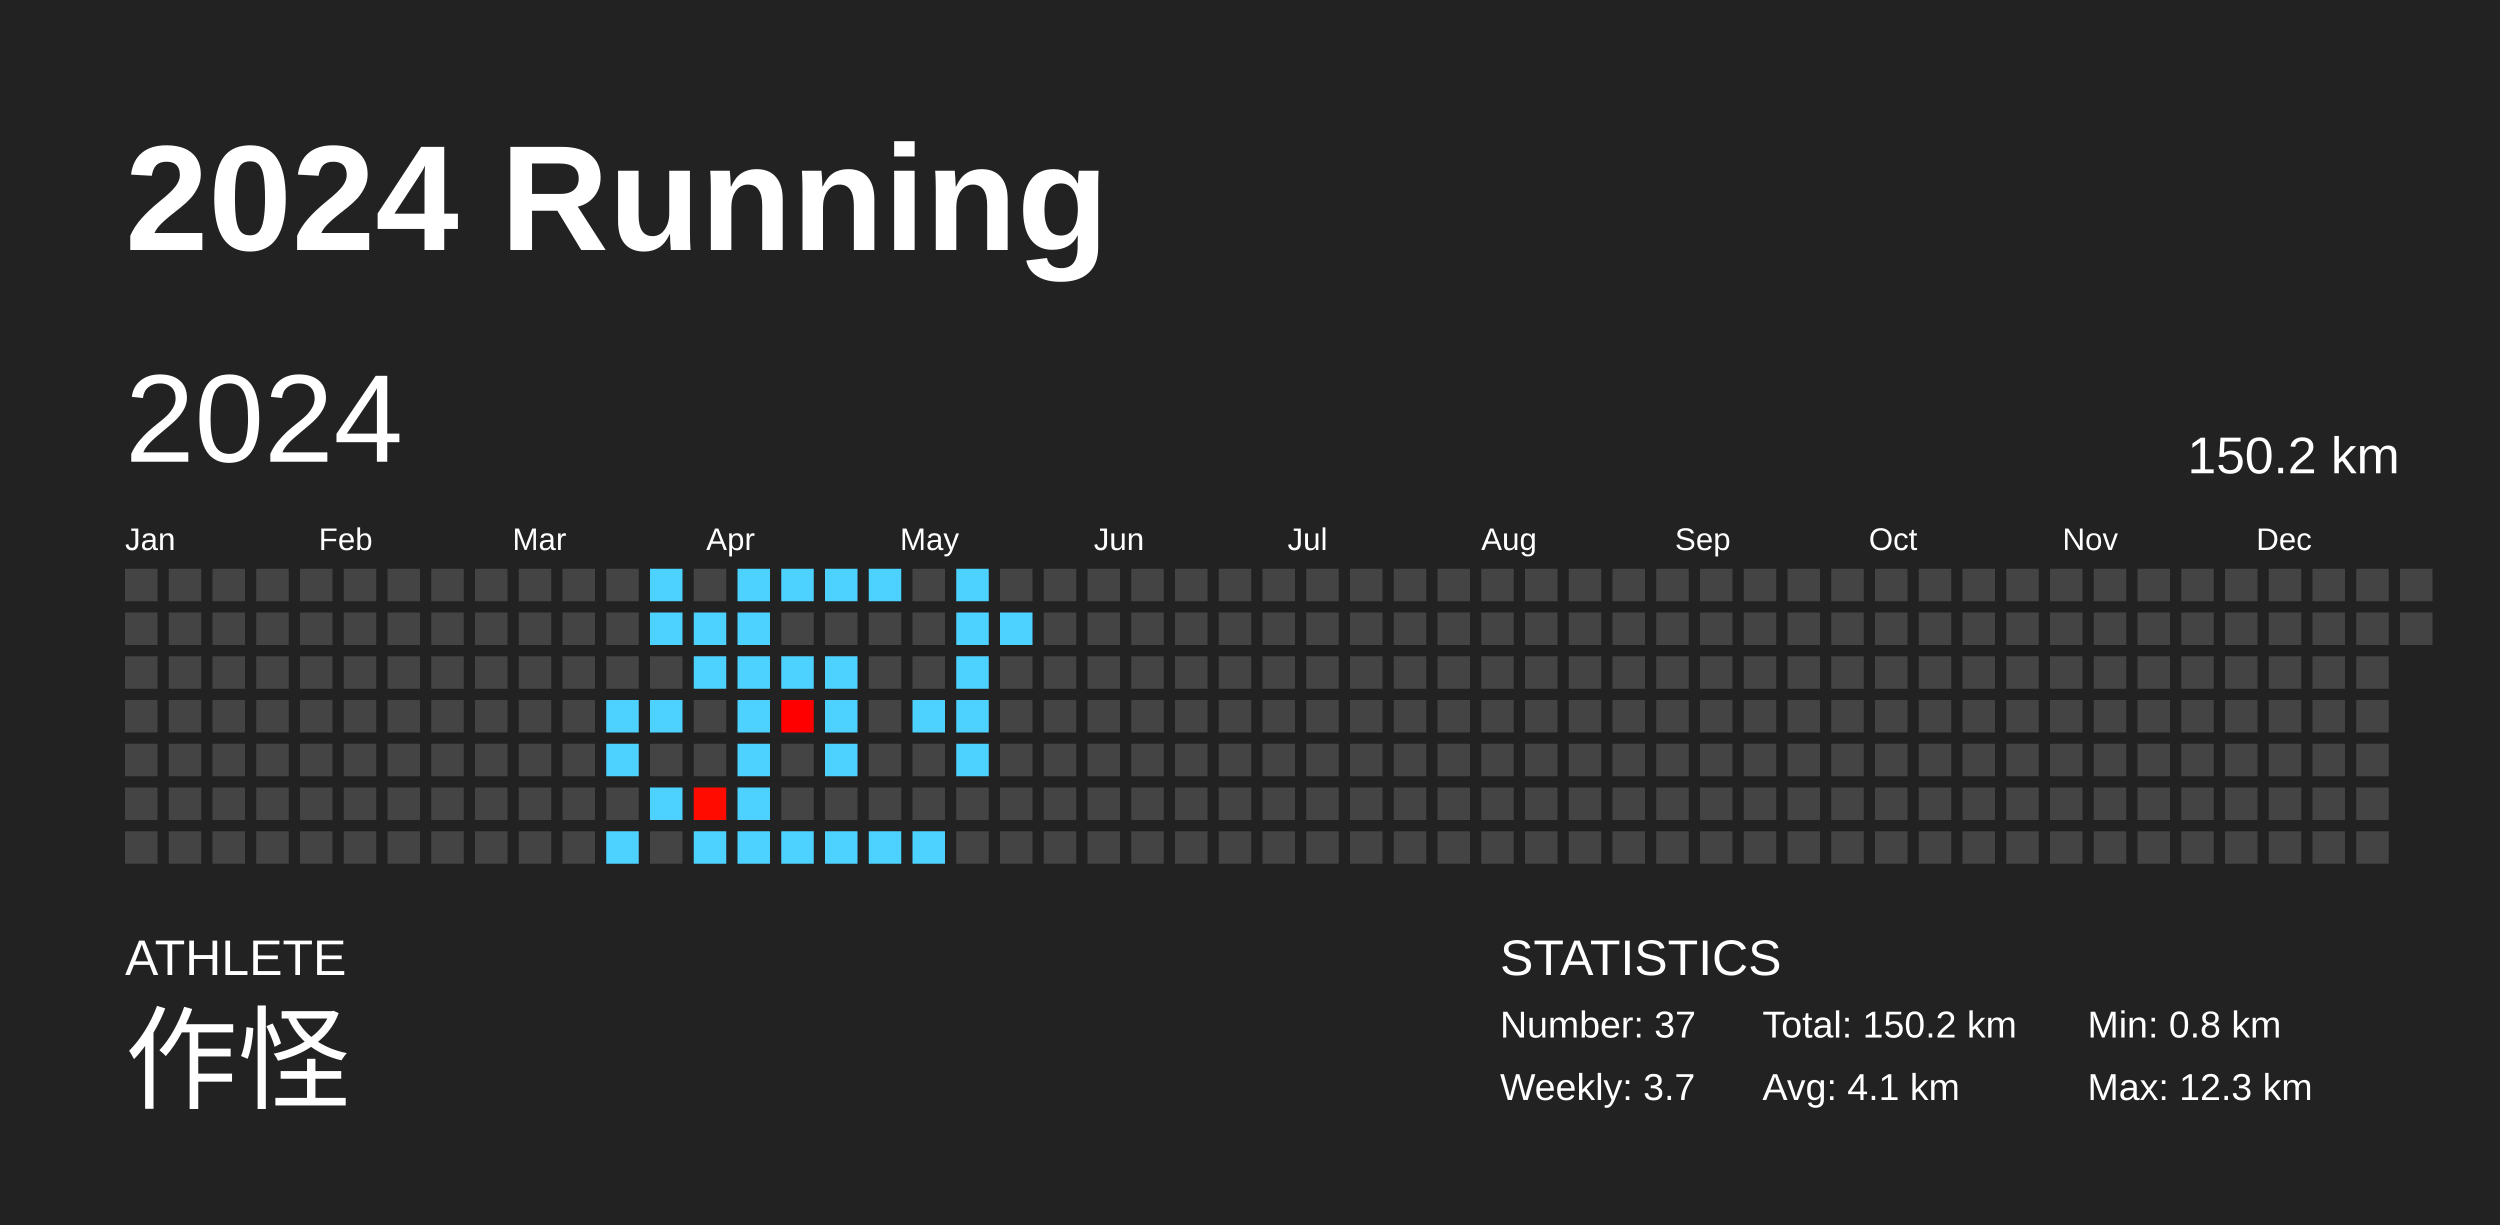
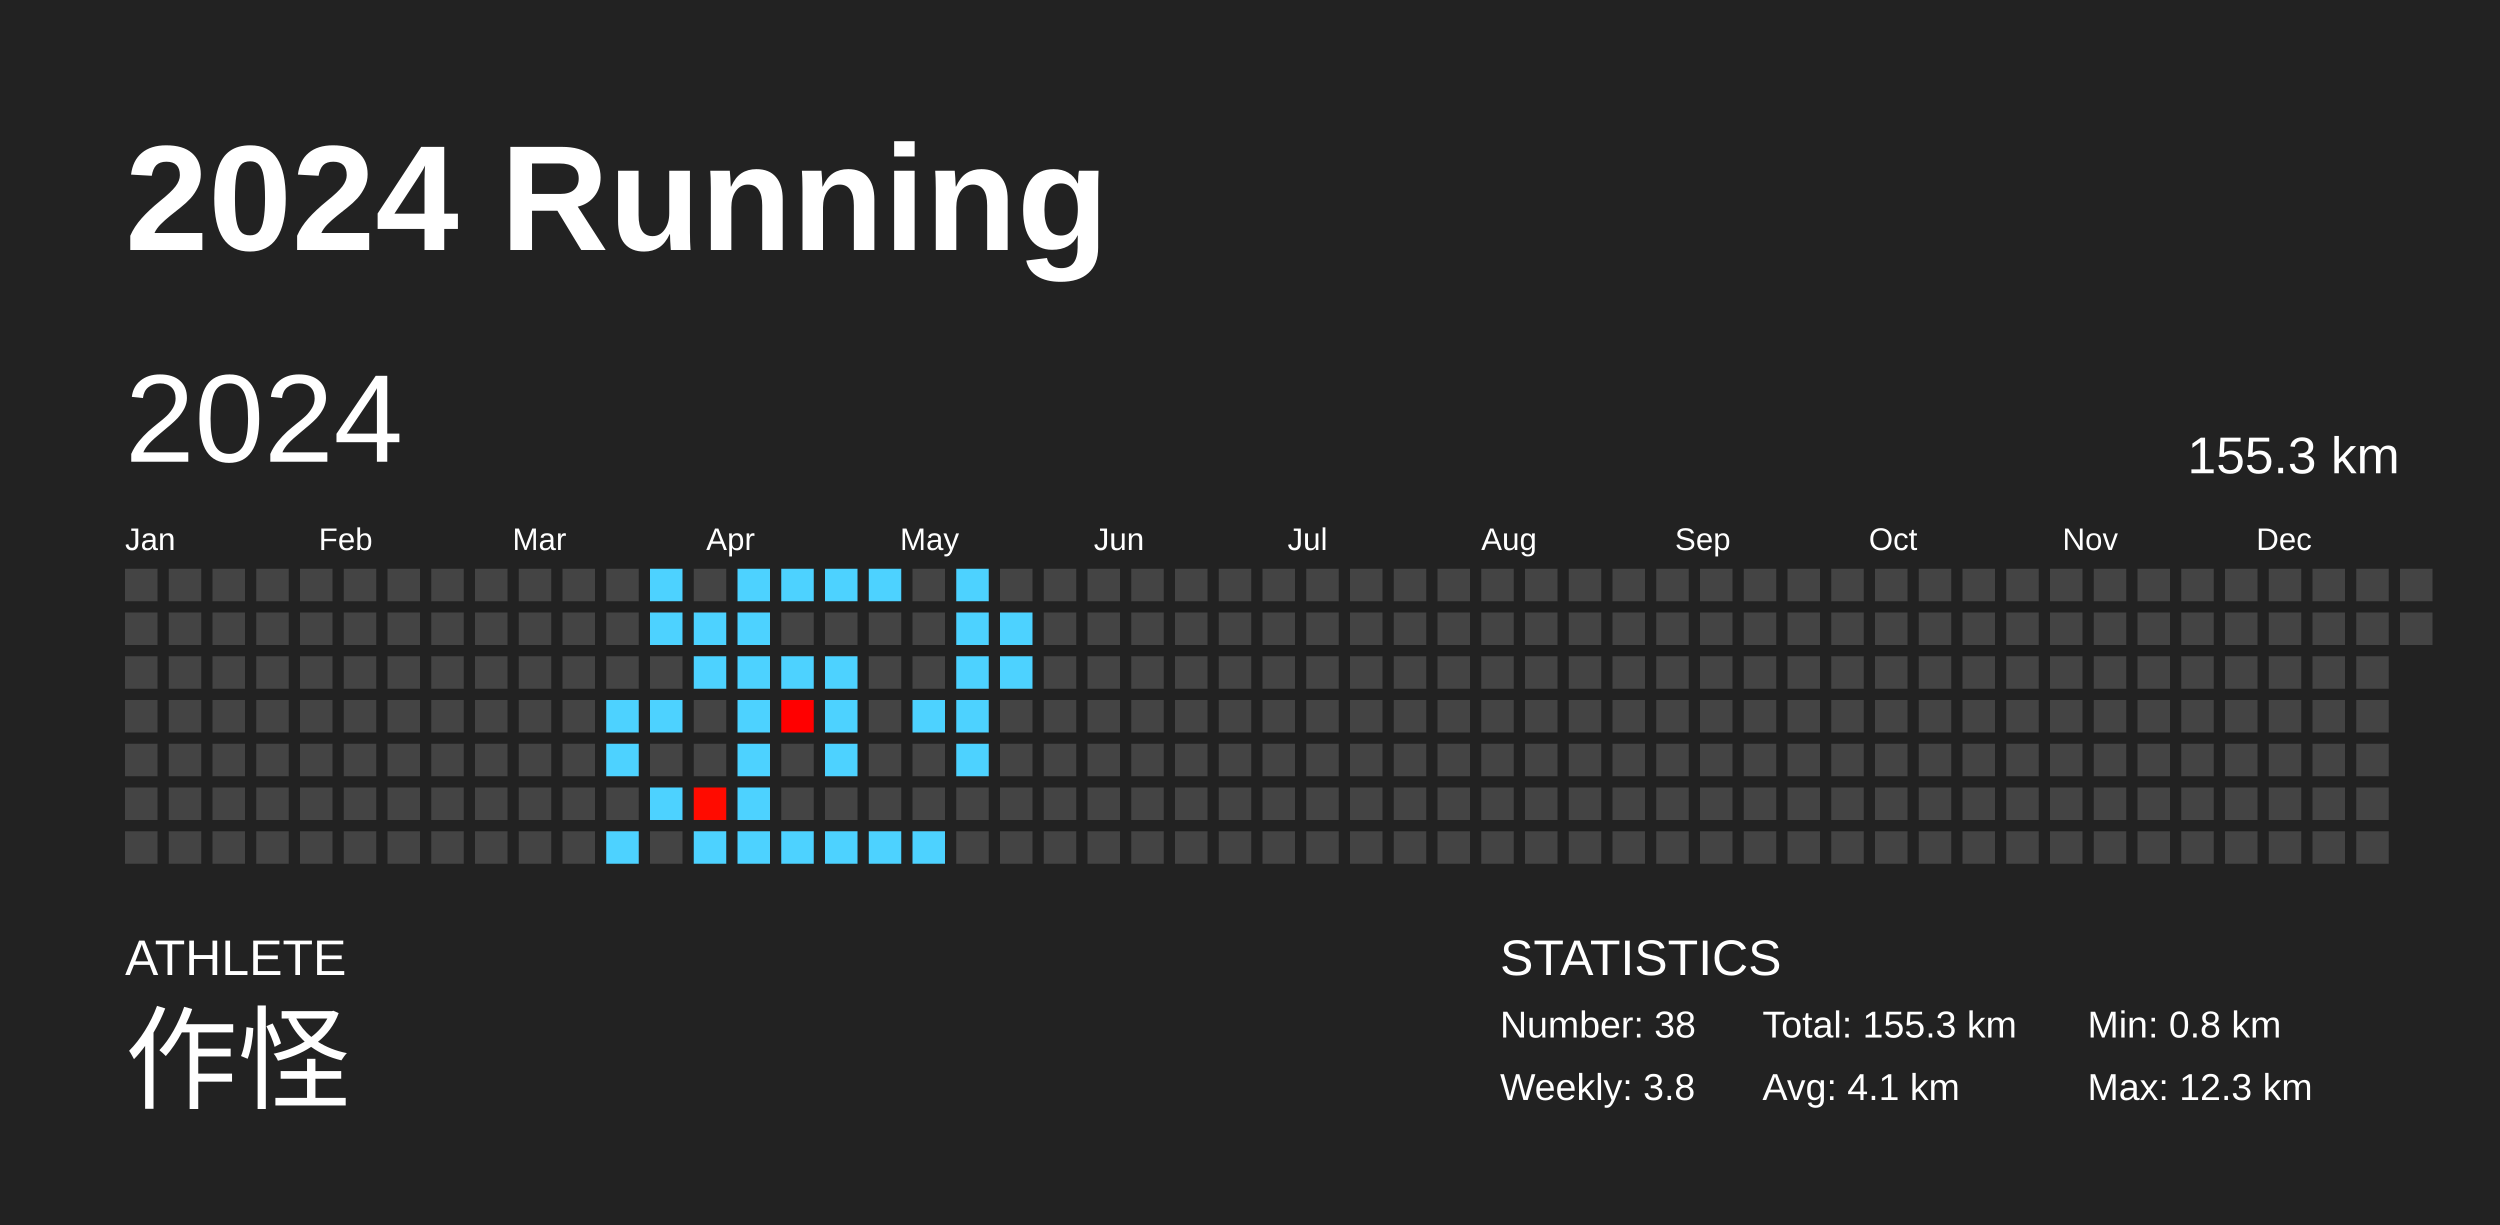
<svg xmlns="http://www.w3.org/2000/svg" baseProfile="full" height="98mm" version="1.1" viewBox="0,0,200,98" width="200mm">
  <defs />
  <rect fill="#222222" height="98" width="200" x="0" y="0" />
  <text fill="#FFFFFF" style="font-size:12px; font-family:Arial; font-weight:bold;" x="10" y="20">2024 Running</text>
  <text fill="#FFFFFF" style="font-size:4px; font-family:Arial" x="10" y="78">ATHLETE</text>
  <text fill="#FFFFFF" style="font-size:9px; font-family:Arial" x="10" y="88">作怪</text>
  <text fill="#FFFFFF" style="font-size:4px; font-family:Arial" x="120" y="78">STATISTICS</text>
-   <text fill="#FFFFFF" style="font-size:3px; font-family:Arial" x="120" y="83">Number: 37</text>
-   <text fill="#FFFFFF" style="font-size:3px; font-family:Arial" x="120" y="88">Weekly: 3.7</text>
-   <text fill="#FFFFFF" style="font-size:3px; font-family:Arial" x="141" y="83">Total: 150.2 km</text>
+   <text fill="#FFFFFF" style="font-size:3px; font-family:Arial" x="120" y="83">Number: 38</text>
+   <text fill="#FFFFFF" style="font-size:3px; font-family:Arial" x="120" y="88">Weekly: 3.8</text>
+   <text fill="#FFFFFF" style="font-size:3px; font-family:Arial" x="141" y="83">Total: 155.3 km</text>
  <text fill="#FFFFFF" style="font-size:3px; font-family:Arial" x="141" y="88">Avg: 4.1 km</text>
  <text fill="#FFFFFF" style="font-size:3px; font-family:Arial" x="167" y="83">Min: 0.8 km</text>
  <text fill="#FFFFFF" style="font-size:3px; font-family:Arial" x="167" y="88">Max: 12.3 km</text>
  <text dominant-baseline="hanging" fill="#FFFFFF" style="font-size:10.0px; font-family:Arial;" x="10" y="30">2024</text>
-   <text dominant-baseline="hanging" fill="#FFFFFF" style="font-size:4.125px; font-family:Arial;" x="175" y="35">150.2 km</text>
+   <text dominant-baseline="hanging" fill="#FFFFFF" style="font-size:4.125px; font-family:Arial;" x="175" y="35">155.3 km</text>
  <text fill="#FFFFFF" style="font-size:2.5px; font-family:Arial" x="10.0" y="44">Jan</text>
  <text fill="#FFFFFF" style="font-size:2.5px; font-family:Arial" x="25.5" y="44">Feb</text>
  <text fill="#FFFFFF" style="font-size:2.5px; font-family:Arial" x="41.0" y="44">Mar</text>
  <text fill="#FFFFFF" style="font-size:2.5px; font-family:Arial" x="56.5" y="44">Apr</text>
  <text fill="#FFFFFF" style="font-size:2.5px; font-family:Arial" x="72.0" y="44">May</text>
  <text fill="#FFFFFF" style="font-size:2.5px; font-family:Arial" x="87.5" y="44">Jun</text>
  <text fill="#FFFFFF" style="font-size:2.5px; font-family:Arial" x="103.0" y="44">Jul</text>
  <text fill="#FFFFFF" style="font-size:2.5px; font-family:Arial" x="118.5" y="44">Aug</text>
  <text fill="#FFFFFF" style="font-size:2.5px; font-family:Arial" x="134.0" y="44">Sep</text>
  <text fill="#FFFFFF" style="font-size:2.5px; font-family:Arial" x="149.5" y="44">Oct</text>
  <text fill="#FFFFFF" style="font-size:2.5px; font-family:Arial" x="165.0" y="44">Nov</text>
  <text fill="#FFFFFF" style="font-size:2.5px; font-family:Arial" x="180.5" y="44">Dec</text>
  <rect fill="#444444" height="2.6" width="2.6" x="10.0" y="45.5" />
  <rect fill="#444444" height="2.6" width="2.6" x="10.0" y="49.0" />
  <rect fill="#444444" height="2.6" width="2.6" x="10.0" y="52.5" />
  <rect fill="#444444" height="2.6" width="2.6" x="10.0" y="56.0" />
  <rect fill="#444444" height="2.6" width="2.6" x="10.0" y="59.5" />
  <rect fill="#444444" height="2.6" width="2.6" x="10.0" y="63.0" />
  <rect fill="#444444" height="2.6" width="2.6" x="10.0" y="66.5" />
  <rect fill="#444444" height="2.6" width="2.6" x="13.5" y="45.5" />
  <rect fill="#444444" height="2.6" width="2.6" x="13.5" y="49.0" />
  <rect fill="#444444" height="2.6" width="2.6" x="13.5" y="52.5" />
  <rect fill="#444444" height="2.6" width="2.6" x="13.5" y="56.0" />
  <rect fill="#444444" height="2.6" width="2.6" x="13.5" y="59.5" />
  <rect fill="#444444" height="2.6" width="2.6" x="13.5" y="63.0" />
  <rect fill="#444444" height="2.6" width="2.6" x="13.5" y="66.5" />
  <rect fill="#444444" height="2.6" width="2.6" x="17.0" y="45.5" />
  <rect fill="#444444" height="2.6" width="2.6" x="17.0" y="49.0" />
  <rect fill="#444444" height="2.6" width="2.6" x="17.0" y="52.5" />
  <rect fill="#444444" height="2.6" width="2.6" x="17.0" y="56.0" />
  <rect fill="#444444" height="2.6" width="2.6" x="17.0" y="59.5" />
  <rect fill="#444444" height="2.6" width="2.6" x="17.0" y="63.0" />
  <rect fill="#444444" height="2.6" width="2.6" x="17.0" y="66.5" />
  <rect fill="#444444" height="2.6" width="2.6" x="20.5" y="45.5" />
  <rect fill="#444444" height="2.6" width="2.6" x="20.5" y="49.0" />
  <rect fill="#444444" height="2.6" width="2.6" x="20.5" y="52.5" />
  <rect fill="#444444" height="2.6" width="2.6" x="20.5" y="56.0" />
  <rect fill="#444444" height="2.6" width="2.6" x="20.5" y="59.5" />
  <rect fill="#444444" height="2.6" width="2.6" x="20.5" y="63.0" />
  <rect fill="#444444" height="2.6" width="2.6" x="20.5" y="66.5" />
  <rect fill="#444444" height="2.6" width="2.6" x="24.0" y="45.5" />
  <rect fill="#444444" height="2.6" width="2.6" x="24.0" y="49.0" />
  <rect fill="#444444" height="2.6" width="2.6" x="24.0" y="52.5" />
  <rect fill="#444444" height="2.6" width="2.6" x="24.0" y="56.0" />
  <rect fill="#444444" height="2.6" width="2.6" x="24.0" y="59.5" />
  <rect fill="#444444" height="2.6" width="2.6" x="24.0" y="63.0" />
  <rect fill="#444444" height="2.6" width="2.6" x="24.0" y="66.5" />
  <rect fill="#444444" height="2.6" width="2.6" x="27.5" y="45.5" />
  <rect fill="#444444" height="2.6" width="2.6" x="27.5" y="49.0" />
  <rect fill="#444444" height="2.6" width="2.6" x="27.5" y="52.5" />
  <rect fill="#444444" height="2.6" width="2.6" x="27.5" y="56.0" />
  <rect fill="#444444" height="2.6" width="2.6" x="27.5" y="59.5" />
  <rect fill="#444444" height="2.6" width="2.6" x="27.5" y="63.0" />
  <rect fill="#444444" height="2.6" width="2.6" x="27.5" y="66.5" />
  <rect fill="#444444" height="2.6" width="2.6" x="31.0" y="45.5" />
  <rect fill="#444444" height="2.6" width="2.6" x="31.0" y="49.0" />
  <rect fill="#444444" height="2.6" width="2.6" x="31.0" y="52.5" />
  <rect fill="#444444" height="2.6" width="2.6" x="31.0" y="56.0" />
  <rect fill="#444444" height="2.6" width="2.6" x="31.0" y="59.5" />
  <rect fill="#444444" height="2.6" width="2.6" x="31.0" y="63.0" />
  <rect fill="#444444" height="2.6" width="2.6" x="31.0" y="66.5" />
  <rect fill="#444444" height="2.6" width="2.6" x="34.5" y="45.5" />
  <rect fill="#444444" height="2.6" width="2.6" x="34.5" y="49.0" />
  <rect fill="#444444" height="2.6" width="2.6" x="34.5" y="52.5" />
  <rect fill="#444444" height="2.6" width="2.6" x="34.5" y="56.0" />
  <rect fill="#444444" height="2.6" width="2.6" x="34.5" y="59.5" />
  <rect fill="#444444" height="2.6" width="2.6" x="34.5" y="63.0" />
  <rect fill="#444444" height="2.6" width="2.6" x="34.5" y="66.5" />
  <rect fill="#444444" height="2.6" width="2.6" x="38.0" y="45.5" />
  <rect fill="#444444" height="2.6" width="2.6" x="38.0" y="49.0" />
  <rect fill="#444444" height="2.6" width="2.6" x="38.0" y="52.5" />
  <rect fill="#444444" height="2.6" width="2.6" x="38.0" y="56.0" />
  <rect fill="#444444" height="2.6" width="2.6" x="38.0" y="59.5" />
  <rect fill="#444444" height="2.6" width="2.6" x="38.0" y="63.0" />
  <rect fill="#444444" height="2.6" width="2.6" x="38.0" y="66.5" />
  <rect fill="#444444" height="2.6" width="2.6" x="41.5" y="45.5" />
  <rect fill="#444444" height="2.6" width="2.6" x="41.5" y="49.0" />
  <rect fill="#444444" height="2.6" width="2.6" x="41.5" y="52.5" />
  <rect fill="#444444" height="2.6" width="2.6" x="41.5" y="56.0" />
  <rect fill="#444444" height="2.6" width="2.6" x="41.5" y="59.5" />
  <rect fill="#444444" height="2.6" width="2.6" x="41.5" y="63.0" />
  <rect fill="#444444" height="2.6" width="2.6" x="41.5" y="66.5" />
  <rect fill="#444444" height="2.6" width="2.6" x="45.0" y="45.5" />
  <rect fill="#444444" height="2.6" width="2.6" x="45.0" y="49.0" />
  <rect fill="#444444" height="2.6" width="2.6" x="45.0" y="52.5" />
  <rect fill="#444444" height="2.6" width="2.6" x="45.0" y="56.0" />
  <rect fill="#444444" height="2.6" width="2.6" x="45.0" y="59.5" />
  <rect fill="#444444" height="2.6" width="2.6" x="45.0" y="63.0" />
  <rect fill="#444444" height="2.6" width="2.6" x="45.0" y="66.5" />
  <rect fill="#444444" height="2.6" width="2.6" x="48.5" y="45.5" />
  <rect fill="#444444" height="2.6" width="2.6" x="48.5" y="49.0" />
  <rect fill="#444444" height="2.6" width="2.6" x="48.5" y="52.5" />
  <rect fill="#4dd2ff" height="2.6" width="2.6" x="48.5" y="56.0" />
  <rect fill="#4dd2ff" height="2.6" width="2.6" x="48.5" y="59.5" />
  <rect fill="#444444" height="2.6" width="2.6" x="48.5" y="63.0" />
  <rect fill="#4dd2ff" height="2.6" width="2.6" x="48.5" y="66.5" />
  <rect fill="#4dd2ff" height="2.6" width="2.6" x="52.0" y="45.5" />
  <rect fill="#4dd2ff" height="2.6" width="2.6" x="52.0" y="49.0" />
  <rect fill="#444444" height="2.6" width="2.6" x="52.0" y="52.5" />
  <rect fill="#4dd2ff" height="2.6" width="2.6" x="52.0" y="56.0" />
  <rect fill="#444444" height="2.6" width="2.6" x="52.0" y="59.5" />
  <rect fill="#4dd2ff" height="2.6" width="2.6" x="52.0" y="63.0" />
  <rect fill="#444444" height="2.6" width="2.6" x="52.0" y="66.5" />
  <rect fill="#444444" height="2.6" width="2.6" x="55.5" y="45.5" />
  <rect fill="#4dd2ff" height="2.6" width="2.6" x="55.5" y="49.0" />
  <rect fill="#4dd2ff" height="2.6" width="2.6" x="55.5" y="52.5" />
  <rect fill="#444444" height="2.6" width="2.6" x="55.5" y="56.0" />
  <rect fill="#444444" height="2.6" width="2.6" x="55.5" y="59.5" />
  <rect fill="#ff0b00" height="2.6" width="2.6" x="55.5" y="63.0" />
  <rect fill="#4dd2ff" height="2.6" width="2.6" x="55.5" y="66.5" />
  <rect fill="#4dd2ff" height="2.6" width="2.6" x="59.0" y="45.5" />
  <rect fill="#4dd2ff" height="2.6" width="2.6" x="59.0" y="49.0" />
  <rect fill="#4dd2ff" height="2.6" width="2.6" x="59.0" y="52.5" />
  <rect fill="#4dd2ff" height="2.6" width="2.6" x="59.0" y="56.0" />
  <rect fill="#4dd2ff" height="2.6" width="2.6" x="59.0" y="59.5" />
  <rect fill="#4dd2ff" height="2.6" width="2.6" x="59.0" y="63.0" />
  <rect fill="#4dd2ff" height="2.6" width="2.6" x="59.0" y="66.5" />
  <rect fill="#4dd2ff" height="2.6" width="2.6" x="62.5" y="45.5" />
  <rect fill="#444444" height="2.6" width="2.6" x="62.5" y="49.0" />
  <rect fill="#4dd2ff" height="2.6" width="2.6" x="62.5" y="52.5" />
  <rect fill="#ff0000" height="2.6" width="2.6" x="62.5" y="56.0" />
  <rect fill="#444444" height="2.6" width="2.6" x="62.5" y="59.5" />
  <rect fill="#444444" height="2.6" width="2.6" x="62.5" y="63.0" />
  <rect fill="#4dd2ff" height="2.6" width="2.6" x="62.5" y="66.5" />
  <rect fill="#4dd2ff" height="2.6" width="2.6" x="66.0" y="45.5" />
  <rect fill="#444444" height="2.6" width="2.6" x="66.0" y="49.0" />
  <rect fill="#4dd2ff" height="2.6" width="2.6" x="66.0" y="52.5" />
  <rect fill="#4dd2ff" height="2.6" width="2.6" x="66.0" y="56.0" />
  <rect fill="#4dd2ff" height="2.6" width="2.6" x="66.0" y="59.5" />
  <rect fill="#444444" height="2.6" width="2.6" x="66.0" y="63.0" />
  <rect fill="#4dd2ff" height="2.6" width="2.6" x="66.0" y="66.5" />
  <rect fill="#4dd2ff" height="2.6" width="2.6" x="69.5" y="45.5" />
  <rect fill="#444444" height="2.6" width="2.6" x="69.5" y="49.0" />
  <rect fill="#444444" height="2.6" width="2.6" x="69.5" y="52.5" />
  <rect fill="#444444" height="2.6" width="2.6" x="69.5" y="56.0" />
  <rect fill="#444444" height="2.6" width="2.6" x="69.5" y="59.5" />
  <rect fill="#444444" height="2.6" width="2.6" x="69.5" y="63.0" />
  <rect fill="#4dd2ff" height="2.6" width="2.6" x="69.5" y="66.5" />
  <rect fill="#444444" height="2.6" width="2.6" x="73.0" y="45.5" />
  <rect fill="#444444" height="2.6" width="2.6" x="73.0" y="49.0" />
  <rect fill="#444444" height="2.6" width="2.6" x="73.0" y="52.5" />
  <rect fill="#4dd2ff" height="2.6" width="2.6" x="73.0" y="56.0" />
  <rect fill="#444444" height="2.6" width="2.6" x="73.0" y="59.5" />
  <rect fill="#444444" height="2.6" width="2.6" x="73.0" y="63.0" />
  <rect fill="#4dd2ff" height="2.6" width="2.6" x="73.0" y="66.5" />
  <rect fill="#4dd2ff" height="2.6" width="2.6" x="76.5" y="45.5" />
  <rect fill="#4dd2ff" height="2.6" width="2.6" x="76.5" y="49.0" />
  <rect fill="#4dd2ff" height="2.6" width="2.6" x="76.5" y="52.5" />
  <rect fill="#4dd2ff" height="2.6" width="2.6" x="76.5" y="56.0" />
  <rect fill="#4dd2ff" height="2.6" width="2.6" x="76.5" y="59.5" />
  <rect fill="#444444" height="2.6" width="2.6" x="76.5" y="63.0" />
  <rect fill="#444444" height="2.6" width="2.6" x="76.5" y="66.5" />
  <rect fill="#444444" height="2.6" width="2.6" x="80.0" y="45.5" />
  <rect fill="#4dd2ff" height="2.6" width="2.6" x="80.0" y="49.0" />
-   <rect fill="#444444" height="2.6" width="2.6" x="80.0" y="52.5" />
+   <rect fill="#4dd2ff" height="2.6" width="2.6" x="80.0" y="52.5" />
  <rect fill="#444444" height="2.6" width="2.6" x="80.0" y="56.0" />
  <rect fill="#444444" height="2.6" width="2.6" x="80.0" y="59.5" />
  <rect fill="#444444" height="2.6" width="2.6" x="80.0" y="63.0" />
  <rect fill="#444444" height="2.6" width="2.6" x="80.0" y="66.5" />
  <rect fill="#444444" height="2.6" width="2.6" x="83.5" y="45.5" />
  <rect fill="#444444" height="2.6" width="2.6" x="83.5" y="49.0" />
  <rect fill="#444444" height="2.6" width="2.6" x="83.5" y="52.5" />
  <rect fill="#444444" height="2.6" width="2.6" x="83.5" y="56.0" />
  <rect fill="#444444" height="2.6" width="2.6" x="83.5" y="59.5" />
  <rect fill="#444444" height="2.6" width="2.6" x="83.5" y="63.0" />
  <rect fill="#444444" height="2.6" width="2.6" x="83.5" y="66.5" />
  <rect fill="#444444" height="2.6" width="2.6" x="87.0" y="45.5" />
  <rect fill="#444444" height="2.6" width="2.6" x="87.0" y="49.0" />
  <rect fill="#444444" height="2.6" width="2.6" x="87.0" y="52.5" />
  <rect fill="#444444" height="2.6" width="2.6" x="87.0" y="56.0" />
  <rect fill="#444444" height="2.6" width="2.6" x="87.0" y="59.5" />
  <rect fill="#444444" height="2.6" width="2.6" x="87.0" y="63.0" />
  <rect fill="#444444" height="2.6" width="2.6" x="87.0" y="66.5" />
  <rect fill="#444444" height="2.6" width="2.6" x="90.5" y="45.5" />
  <rect fill="#444444" height="2.6" width="2.6" x="90.5" y="49.0" />
  <rect fill="#444444" height="2.6" width="2.6" x="90.5" y="52.5" />
  <rect fill="#444444" height="2.6" width="2.6" x="90.5" y="56.0" />
  <rect fill="#444444" height="2.6" width="2.6" x="90.5" y="59.5" />
  <rect fill="#444444" height="2.6" width="2.6" x="90.5" y="63.0" />
  <rect fill="#444444" height="2.6" width="2.6" x="90.5" y="66.5" />
  <rect fill="#444444" height="2.6" width="2.6" x="94.0" y="45.5" />
  <rect fill="#444444" height="2.6" width="2.6" x="94.0" y="49.0" />
  <rect fill="#444444" height="2.6" width="2.6" x="94.0" y="52.5" />
  <rect fill="#444444" height="2.6" width="2.6" x="94.0" y="56.0" />
  <rect fill="#444444" height="2.6" width="2.6" x="94.0" y="59.5" />
  <rect fill="#444444" height="2.6" width="2.6" x="94.0" y="63.0" />
  <rect fill="#444444" height="2.6" width="2.6" x="94.0" y="66.5" />
  <rect fill="#444444" height="2.6" width="2.6" x="97.5" y="45.5" />
  <rect fill="#444444" height="2.6" width="2.6" x="97.5" y="49.0" />
  <rect fill="#444444" height="2.6" width="2.6" x="97.5" y="52.5" />
  <rect fill="#444444" height="2.6" width="2.6" x="97.5" y="56.0" />
  <rect fill="#444444" height="2.6" width="2.6" x="97.5" y="59.5" />
  <rect fill="#444444" height="2.6" width="2.6" x="97.5" y="63.0" />
  <rect fill="#444444" height="2.6" width="2.6" x="97.5" y="66.5" />
  <rect fill="#444444" height="2.6" width="2.6" x="101.0" y="45.5" />
  <rect fill="#444444" height="2.6" width="2.6" x="101.0" y="49.0" />
  <rect fill="#444444" height="2.6" width="2.6" x="101.0" y="52.5" />
  <rect fill="#444444" height="2.6" width="2.6" x="101.0" y="56.0" />
  <rect fill="#444444" height="2.6" width="2.6" x="101.0" y="59.5" />
  <rect fill="#444444" height="2.6" width="2.6" x="101.0" y="63.0" />
  <rect fill="#444444" height="2.6" width="2.6" x="101.0" y="66.5" />
  <rect fill="#444444" height="2.6" width="2.6" x="104.5" y="45.5" />
  <rect fill="#444444" height="2.6" width="2.6" x="104.5" y="49.0" />
  <rect fill="#444444" height="2.6" width="2.6" x="104.5" y="52.5" />
  <rect fill="#444444" height="2.6" width="2.6" x="104.5" y="56.0" />
  <rect fill="#444444" height="2.6" width="2.6" x="104.5" y="59.5" />
  <rect fill="#444444" height="2.6" width="2.6" x="104.5" y="63.0" />
  <rect fill="#444444" height="2.6" width="2.6" x="104.5" y="66.5" />
  <rect fill="#444444" height="2.6" width="2.6" x="108.0" y="45.5" />
  <rect fill="#444444" height="2.6" width="2.6" x="108.0" y="49.0" />
  <rect fill="#444444" height="2.6" width="2.6" x="108.0" y="52.5" />
  <rect fill="#444444" height="2.6" width="2.6" x="108.0" y="56.0" />
  <rect fill="#444444" height="2.6" width="2.6" x="108.0" y="59.5" />
  <rect fill="#444444" height="2.6" width="2.6" x="108.0" y="63.0" />
  <rect fill="#444444" height="2.6" width="2.6" x="108.0" y="66.5" />
  <rect fill="#444444" height="2.6" width="2.6" x="111.5" y="45.5" />
  <rect fill="#444444" height="2.6" width="2.6" x="111.5" y="49.0" />
  <rect fill="#444444" height="2.6" width="2.6" x="111.5" y="52.5" />
  <rect fill="#444444" height="2.6" width="2.6" x="111.5" y="56.0" />
  <rect fill="#444444" height="2.6" width="2.6" x="111.5" y="59.5" />
  <rect fill="#444444" height="2.6" width="2.6" x="111.5" y="63.0" />
  <rect fill="#444444" height="2.6" width="2.6" x="111.5" y="66.5" />
  <rect fill="#444444" height="2.6" width="2.6" x="115.0" y="45.5" />
  <rect fill="#444444" height="2.6" width="2.6" x="115.0" y="49.0" />
  <rect fill="#444444" height="2.6" width="2.6" x="115.0" y="52.5" />
  <rect fill="#444444" height="2.6" width="2.6" x="115.0" y="56.0" />
  <rect fill="#444444" height="2.6" width="2.6" x="115.0" y="59.5" />
  <rect fill="#444444" height="2.6" width="2.6" x="115.0" y="63.0" />
  <rect fill="#444444" height="2.6" width="2.6" x="115.0" y="66.5" />
  <rect fill="#444444" height="2.6" width="2.6" x="118.5" y="45.5" />
  <rect fill="#444444" height="2.6" width="2.6" x="118.5" y="49.0" />
  <rect fill="#444444" height="2.6" width="2.6" x="118.5" y="52.5" />
  <rect fill="#444444" height="2.6" width="2.6" x="118.5" y="56.0" />
  <rect fill="#444444" height="2.6" width="2.6" x="118.5" y="59.5" />
  <rect fill="#444444" height="2.6" width="2.6" x="118.5" y="63.0" />
  <rect fill="#444444" height="2.6" width="2.6" x="118.5" y="66.5" />
  <rect fill="#444444" height="2.6" width="2.6" x="122.0" y="45.5" />
  <rect fill="#444444" height="2.6" width="2.6" x="122.0" y="49.0" />
  <rect fill="#444444" height="2.6" width="2.6" x="122.0" y="52.5" />
  <rect fill="#444444" height="2.6" width="2.6" x="122.0" y="56.0" />
  <rect fill="#444444" height="2.6" width="2.6" x="122.0" y="59.5" />
  <rect fill="#444444" height="2.6" width="2.6" x="122.0" y="63.0" />
  <rect fill="#444444" height="2.6" width="2.6" x="122.0" y="66.5" />
  <rect fill="#444444" height="2.6" width="2.6" x="125.5" y="45.5" />
  <rect fill="#444444" height="2.6" width="2.6" x="125.5" y="49.0" />
  <rect fill="#444444" height="2.6" width="2.6" x="125.5" y="52.5" />
  <rect fill="#444444" height="2.6" width="2.6" x="125.5" y="56.0" />
  <rect fill="#444444" height="2.6" width="2.6" x="125.5" y="59.5" />
  <rect fill="#444444" height="2.6" width="2.6" x="125.5" y="63.0" />
  <rect fill="#444444" height="2.6" width="2.6" x="125.5" y="66.5" />
  <rect fill="#444444" height="2.6" width="2.6" x="129.0" y="45.5" />
  <rect fill="#444444" height="2.6" width="2.6" x="129.0" y="49.0" />
  <rect fill="#444444" height="2.6" width="2.6" x="129.0" y="52.5" />
  <rect fill="#444444" height="2.6" width="2.6" x="129.0" y="56.0" />
  <rect fill="#444444" height="2.6" width="2.6" x="129.0" y="59.5" />
  <rect fill="#444444" height="2.6" width="2.6" x="129.0" y="63.0" />
  <rect fill="#444444" height="2.6" width="2.6" x="129.0" y="66.5" />
  <rect fill="#444444" height="2.6" width="2.6" x="132.5" y="45.5" />
  <rect fill="#444444" height="2.6" width="2.6" x="132.5" y="49.0" />
  <rect fill="#444444" height="2.6" width="2.6" x="132.5" y="52.5" />
  <rect fill="#444444" height="2.6" width="2.6" x="132.5" y="56.0" />
  <rect fill="#444444" height="2.6" width="2.6" x="132.5" y="59.5" />
  <rect fill="#444444" height="2.6" width="2.6" x="132.5" y="63.0" />
  <rect fill="#444444" height="2.6" width="2.6" x="132.5" y="66.5" />
  <rect fill="#444444" height="2.6" width="2.6" x="136.0" y="45.5" />
  <rect fill="#444444" height="2.6" width="2.6" x="136.0" y="49.0" />
  <rect fill="#444444" height="2.6" width="2.6" x="136.0" y="52.5" />
  <rect fill="#444444" height="2.6" width="2.6" x="136.0" y="56.0" />
  <rect fill="#444444" height="2.6" width="2.6" x="136.0" y="59.5" />
  <rect fill="#444444" height="2.6" width="2.6" x="136.0" y="63.0" />
  <rect fill="#444444" height="2.6" width="2.6" x="136.0" y="66.5" />
  <rect fill="#444444" height="2.6" width="2.6" x="139.5" y="45.5" />
  <rect fill="#444444" height="2.6" width="2.6" x="139.5" y="49.0" />
  <rect fill="#444444" height="2.6" width="2.6" x="139.5" y="52.5" />
  <rect fill="#444444" height="2.6" width="2.6" x="139.5" y="56.0" />
  <rect fill="#444444" height="2.6" width="2.6" x="139.5" y="59.5" />
  <rect fill="#444444" height="2.6" width="2.6" x="139.5" y="63.0" />
  <rect fill="#444444" height="2.6" width="2.6" x="139.5" y="66.5" />
  <rect fill="#444444" height="2.6" width="2.6" x="143.0" y="45.5" />
  <rect fill="#444444" height="2.6" width="2.6" x="143.0" y="49.0" />
  <rect fill="#444444" height="2.6" width="2.6" x="143.0" y="52.5" />
  <rect fill="#444444" height="2.6" width="2.6" x="143.0" y="56.0" />
  <rect fill="#444444" height="2.6" width="2.6" x="143.0" y="59.5" />
  <rect fill="#444444" height="2.6" width="2.6" x="143.0" y="63.0" />
  <rect fill="#444444" height="2.6" width="2.6" x="143.0" y="66.5" />
  <rect fill="#444444" height="2.6" width="2.6" x="146.5" y="45.5" />
  <rect fill="#444444" height="2.6" width="2.6" x="146.5" y="49.0" />
  <rect fill="#444444" height="2.6" width="2.6" x="146.5" y="52.5" />
  <rect fill="#444444" height="2.6" width="2.6" x="146.5" y="56.0" />
  <rect fill="#444444" height="2.6" width="2.6" x="146.5" y="59.5" />
  <rect fill="#444444" height="2.6" width="2.6" x="146.5" y="63.0" />
  <rect fill="#444444" height="2.6" width="2.6" x="146.5" y="66.5" />
  <rect fill="#444444" height="2.6" width="2.6" x="150.0" y="45.5" />
  <rect fill="#444444" height="2.6" width="2.6" x="150.0" y="49.0" />
  <rect fill="#444444" height="2.6" width="2.6" x="150.0" y="52.5" />
  <rect fill="#444444" height="2.6" width="2.6" x="150.0" y="56.0" />
  <rect fill="#444444" height="2.6" width="2.6" x="150.0" y="59.5" />
  <rect fill="#444444" height="2.6" width="2.6" x="150.0" y="63.0" />
  <rect fill="#444444" height="2.6" width="2.6" x="150.0" y="66.5" />
  <rect fill="#444444" height="2.6" width="2.6" x="153.5" y="45.5" />
  <rect fill="#444444" height="2.6" width="2.6" x="153.5" y="49.0" />
  <rect fill="#444444" height="2.6" width="2.6" x="153.5" y="52.5" />
  <rect fill="#444444" height="2.6" width="2.6" x="153.5" y="56.0" />
  <rect fill="#444444" height="2.6" width="2.6" x="153.5" y="59.5" />
  <rect fill="#444444" height="2.6" width="2.6" x="153.5" y="63.0" />
  <rect fill="#444444" height="2.6" width="2.6" x="153.5" y="66.5" />
  <rect fill="#444444" height="2.6" width="2.6" x="157.0" y="45.5" />
  <rect fill="#444444" height="2.6" width="2.6" x="157.0" y="49.0" />
  <rect fill="#444444" height="2.6" width="2.6" x="157.0" y="52.5" />
  <rect fill="#444444" height="2.6" width="2.6" x="157.0" y="56.0" />
  <rect fill="#444444" height="2.6" width="2.6" x="157.0" y="59.5" />
  <rect fill="#444444" height="2.6" width="2.6" x="157.0" y="63.0" />
  <rect fill="#444444" height="2.6" width="2.6" x="157.0" y="66.5" />
  <rect fill="#444444" height="2.6" width="2.6" x="160.5" y="45.5" />
  <rect fill="#444444" height="2.6" width="2.6" x="160.5" y="49.0" />
  <rect fill="#444444" height="2.6" width="2.6" x="160.5" y="52.5" />
  <rect fill="#444444" height="2.6" width="2.6" x="160.5" y="56.0" />
  <rect fill="#444444" height="2.6" width="2.6" x="160.5" y="59.5" />
  <rect fill="#444444" height="2.6" width="2.6" x="160.5" y="63.0" />
  <rect fill="#444444" height="2.6" width="2.6" x="160.5" y="66.5" />
  <rect fill="#444444" height="2.6" width="2.6" x="164.0" y="45.5" />
  <rect fill="#444444" height="2.6" width="2.6" x="164.0" y="49.0" />
  <rect fill="#444444" height="2.6" width="2.6" x="164.0" y="52.5" />
  <rect fill="#444444" height="2.6" width="2.6" x="164.0" y="56.0" />
  <rect fill="#444444" height="2.6" width="2.6" x="164.0" y="59.5" />
  <rect fill="#444444" height="2.6" width="2.6" x="164.0" y="63.0" />
  <rect fill="#444444" height="2.6" width="2.6" x="164.0" y="66.5" />
  <rect fill="#444444" height="2.6" width="2.6" x="167.5" y="45.5" />
  <rect fill="#444444" height="2.6" width="2.6" x="167.5" y="49.0" />
  <rect fill="#444444" height="2.6" width="2.6" x="167.5" y="52.5" />
  <rect fill="#444444" height="2.6" width="2.6" x="167.5" y="56.0" />
  <rect fill="#444444" height="2.6" width="2.6" x="167.5" y="59.5" />
  <rect fill="#444444" height="2.6" width="2.6" x="167.5" y="63.0" />
  <rect fill="#444444" height="2.6" width="2.6" x="167.5" y="66.5" />
  <rect fill="#444444" height="2.6" width="2.6" x="171.0" y="45.5" />
  <rect fill="#444444" height="2.6" width="2.6" x="171.0" y="49.0" />
  <rect fill="#444444" height="2.6" width="2.6" x="171.0" y="52.5" />
  <rect fill="#444444" height="2.6" width="2.6" x="171.0" y="56.0" />
  <rect fill="#444444" height="2.6" width="2.6" x="171.0" y="59.5" />
  <rect fill="#444444" height="2.6" width="2.6" x="171.0" y="63.0" />
  <rect fill="#444444" height="2.6" width="2.6" x="171.0" y="66.5" />
  <rect fill="#444444" height="2.6" width="2.6" x="174.5" y="45.5" />
  <rect fill="#444444" height="2.6" width="2.6" x="174.5" y="49.0" />
  <rect fill="#444444" height="2.6" width="2.6" x="174.5" y="52.5" />
  <rect fill="#444444" height="2.6" width="2.6" x="174.5" y="56.0" />
  <rect fill="#444444" height="2.6" width="2.6" x="174.5" y="59.5" />
  <rect fill="#444444" height="2.6" width="2.6" x="174.5" y="63.0" />
  <rect fill="#444444" height="2.6" width="2.6" x="174.5" y="66.5" />
  <rect fill="#444444" height="2.6" width="2.6" x="178.0" y="45.5" />
  <rect fill="#444444" height="2.6" width="2.6" x="178.0" y="49.0" />
  <rect fill="#444444" height="2.6" width="2.6" x="178.0" y="52.5" />
  <rect fill="#444444" height="2.6" width="2.6" x="178.0" y="56.0" />
  <rect fill="#444444" height="2.6" width="2.6" x="178.0" y="59.5" />
  <rect fill="#444444" height="2.6" width="2.6" x="178.0" y="63.0" />
  <rect fill="#444444" height="2.6" width="2.6" x="178.0" y="66.5" />
  <rect fill="#444444" height="2.6" width="2.6" x="181.5" y="45.5" />
  <rect fill="#444444" height="2.6" width="2.6" x="181.5" y="49.0" />
  <rect fill="#444444" height="2.6" width="2.6" x="181.5" y="52.5" />
  <rect fill="#444444" height="2.6" width="2.6" x="181.5" y="56.0" />
  <rect fill="#444444" height="2.6" width="2.6" x="181.5" y="59.5" />
  <rect fill="#444444" height="2.6" width="2.6" x="181.5" y="63.0" />
  <rect fill="#444444" height="2.6" width="2.6" x="181.5" y="66.5" />
  <rect fill="#444444" height="2.6" width="2.6" x="185.0" y="45.5" />
  <rect fill="#444444" height="2.6" width="2.6" x="185.0" y="49.0" />
  <rect fill="#444444" height="2.6" width="2.6" x="185.0" y="52.5" />
  <rect fill="#444444" height="2.6" width="2.6" x="185.0" y="56.0" />
  <rect fill="#444444" height="2.6" width="2.6" x="185.0" y="59.5" />
  <rect fill="#444444" height="2.6" width="2.6" x="185.0" y="63.0" />
  <rect fill="#444444" height="2.6" width="2.6" x="185.0" y="66.5" />
  <rect fill="#444444" height="2.6" width="2.6" x="188.5" y="45.5" />
  <rect fill="#444444" height="2.6" width="2.6" x="188.5" y="49.0" />
  <rect fill="#444444" height="2.6" width="2.6" x="188.5" y="52.5" />
  <rect fill="#444444" height="2.6" width="2.6" x="188.5" y="56.0" />
  <rect fill="#444444" height="2.6" width="2.6" x="188.5" y="59.5" />
  <rect fill="#444444" height="2.6" width="2.6" x="188.5" y="63.0" />
  <rect fill="#444444" height="2.6" width="2.6" x="188.5" y="66.5" />
  <rect fill="#444444" height="2.6" width="2.6" x="192.0" y="45.5" />
  <rect fill="#444444" height="2.6" width="2.6" x="192.0" y="49.0" />
</svg>
